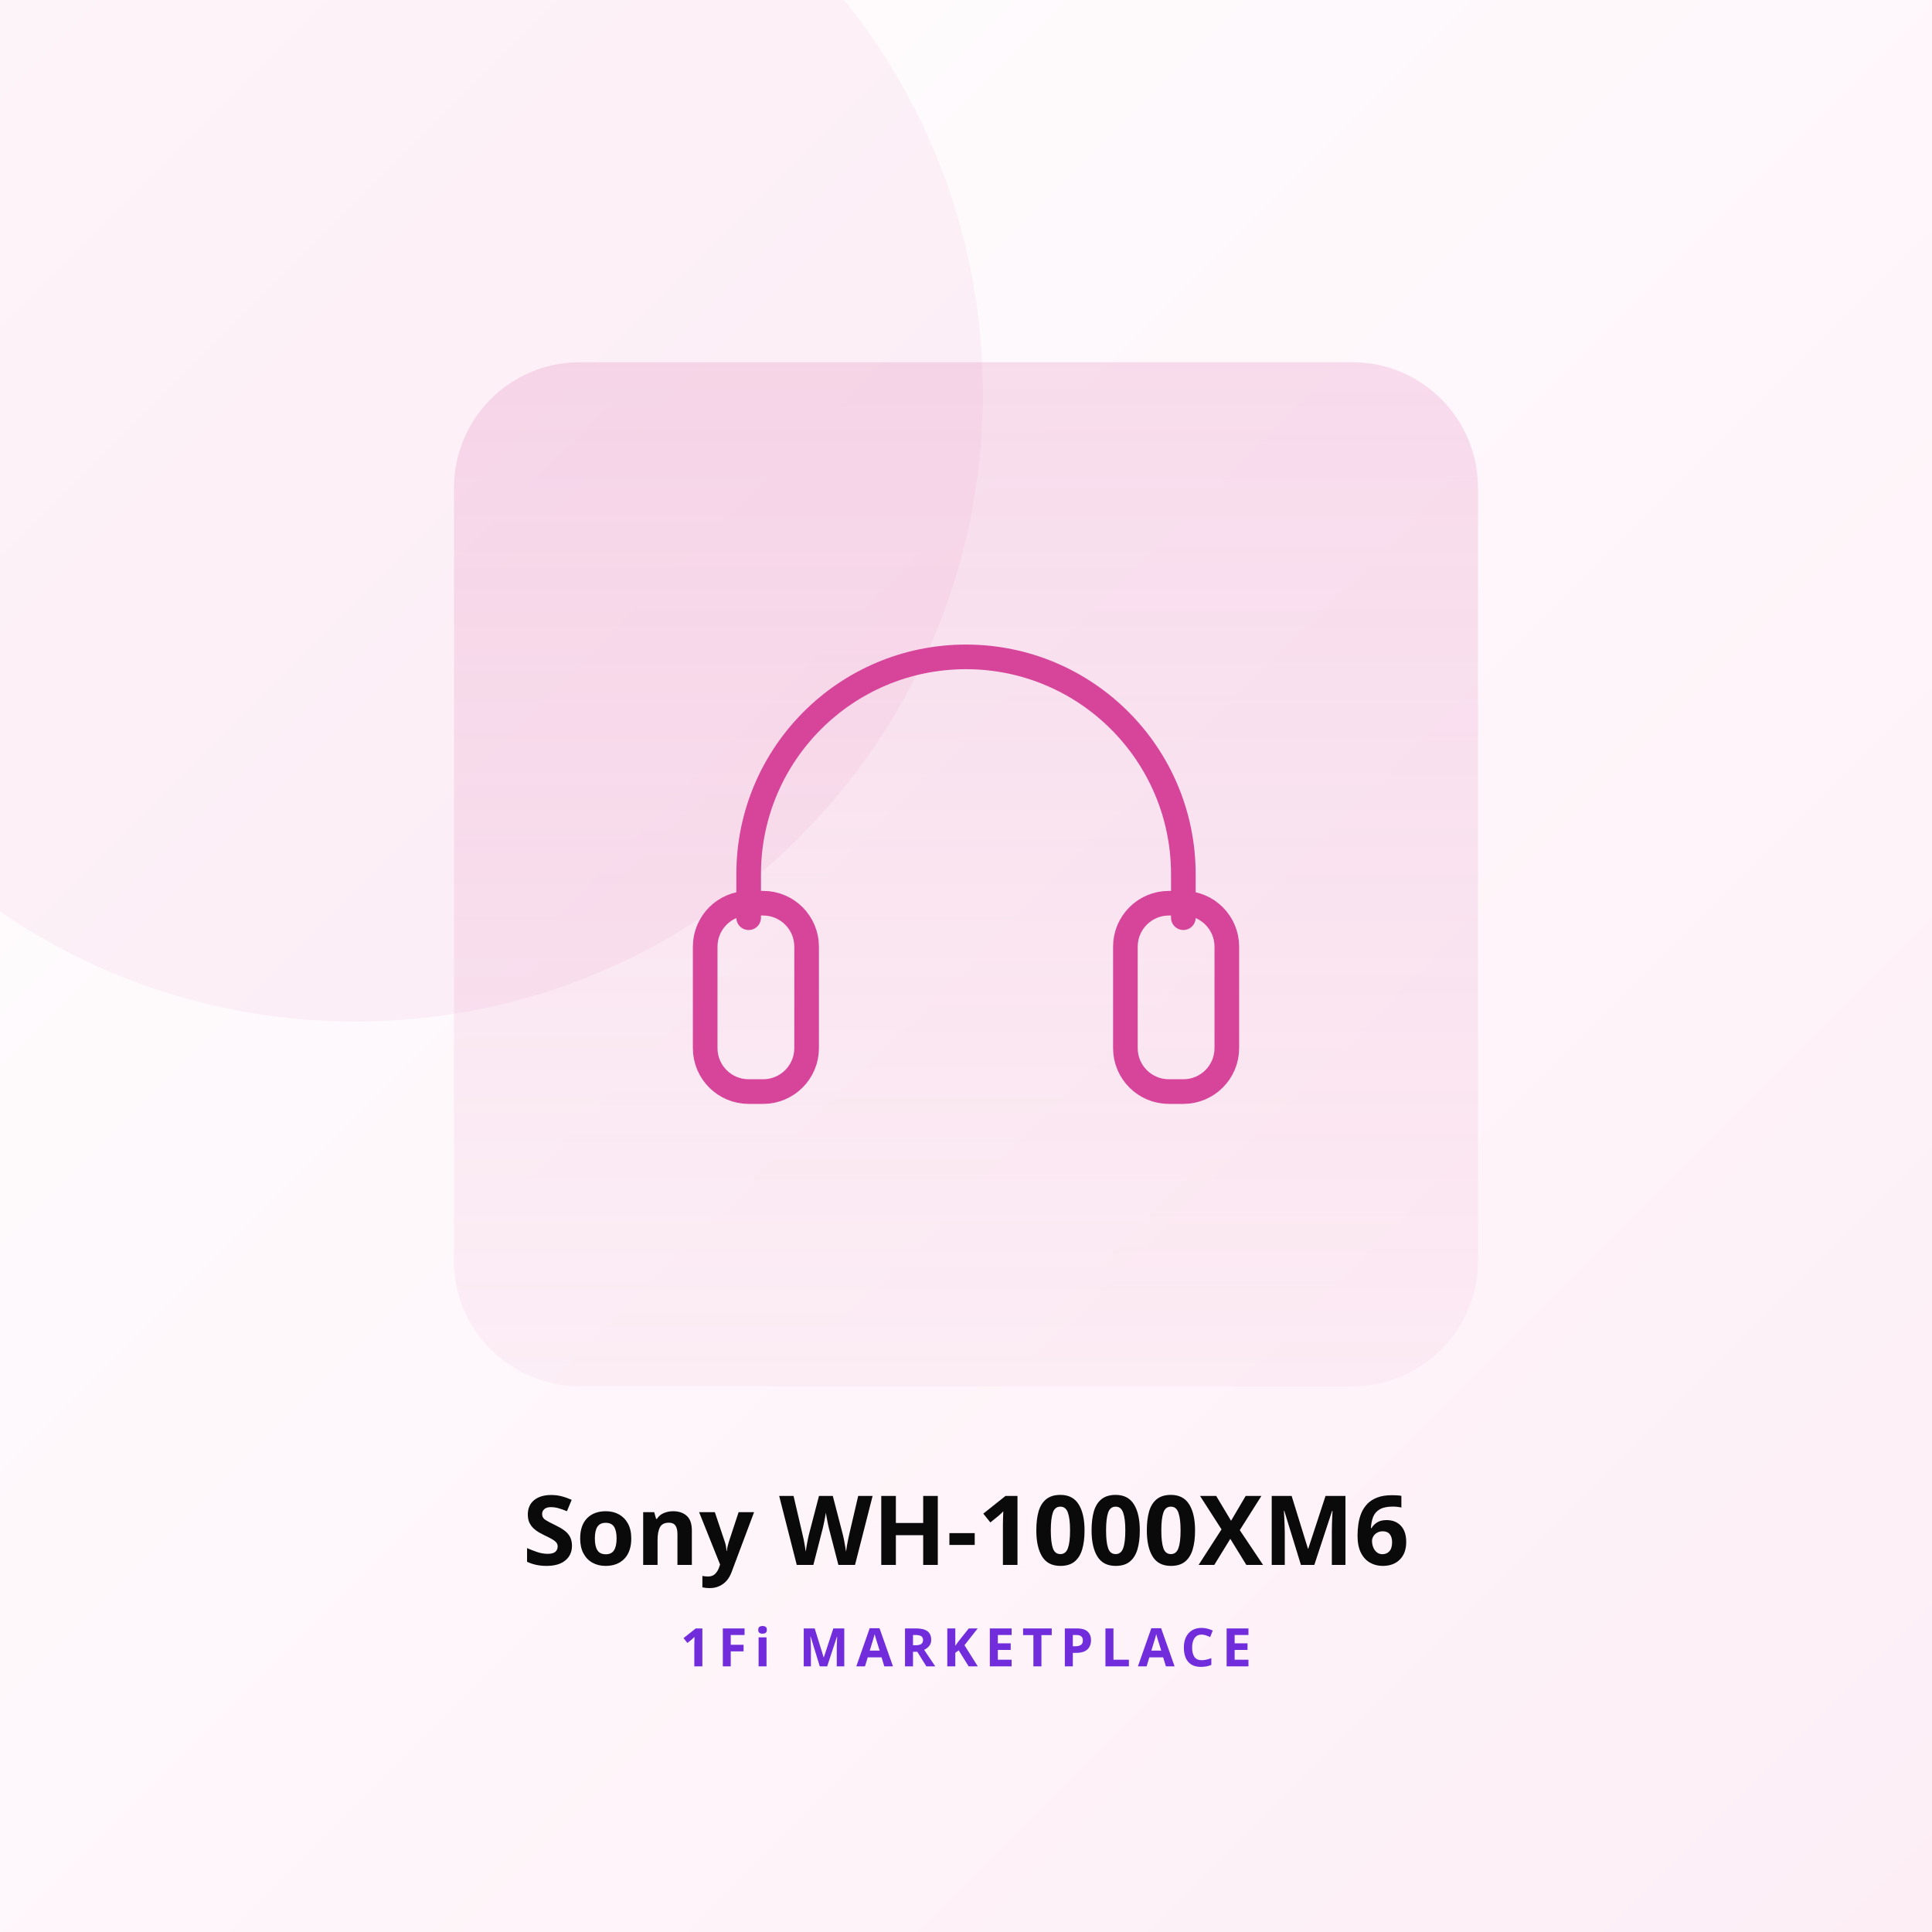
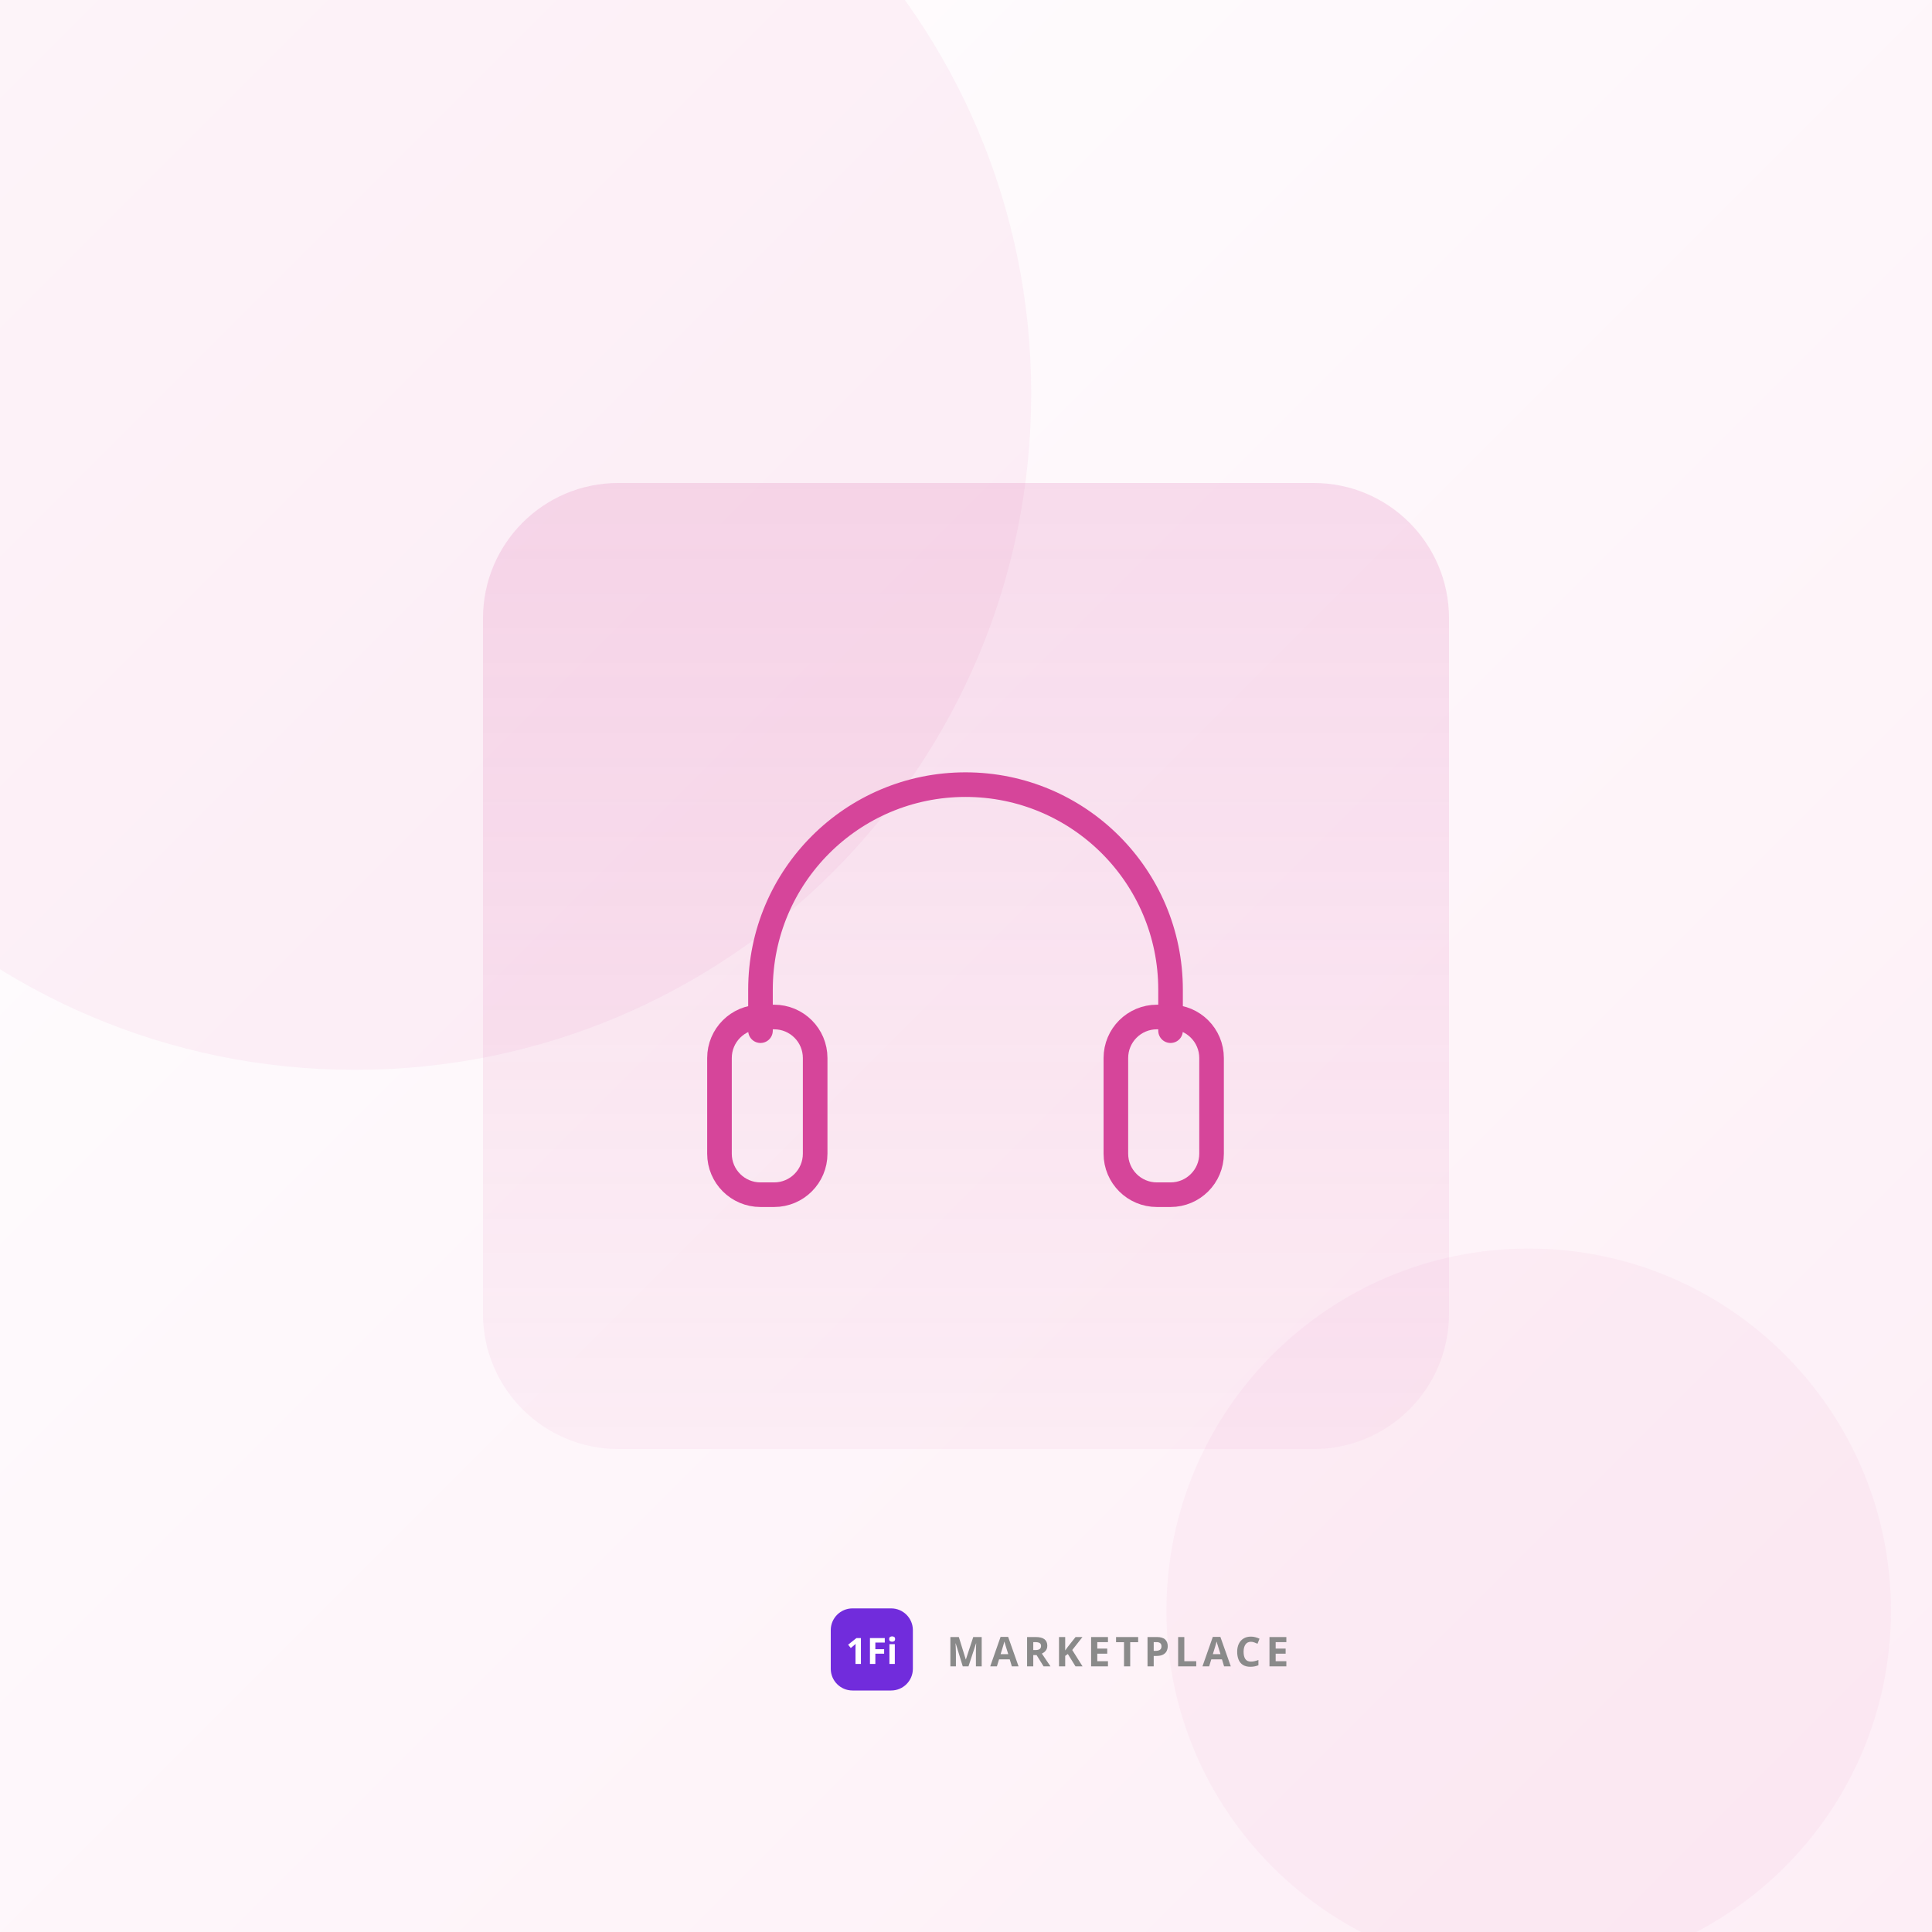
<svg xmlns="http://www.w3.org/2000/svg" viewBox="0 0 800 800" role="img" aria-label="Sony WH-1000XM6">
  <defs>
    <linearGradient id="bg" x1="0" y1="0" x2="1" y2="1">
      <stop offset="0" stop-color="#ffffff" />
      <stop offset="1" stop-color="#FDEEF6" />
    </linearGradient>
    <linearGradient id="pill" x1="0" y1="0" x2="0" y2="1">
      <stop offset="0" stop-color="#D6459A" stop-opacity="0.16" />
      <stop offset="1" stop-color="#D6459A" stop-opacity="0.05" />
    </linearGradient>
  </defs>
  <rect width="800" height="800" fill="url(#bg)" />
-   <circle cx="147" cy="163" r="260" fill="#D6459A" opacity="0.06" />
-   <rect x="188" y="150" width="424" height="424" rx="52" fill="url(#pill)" />
-   <g transform="translate(220 182) scale(3.0)" fill="none" stroke="#D6459A" stroke-width="3.4" stroke-linecap="round" stroke-linejoin="round">
+   <circle cx="147" cy="163" r="280" fill="#D6459A" opacity="0.06" />
+   <circle cx="633" cy="667" r="150" fill="#D6459A" opacity="0.05" />
+   <rect x="200" y="200" width="400" height="400" rx="56" fill="url(#pill)" />
+   <g transform="translate(230 240) scale(2.83)" fill="none" stroke="#D6459A" stroke-width="3.6" stroke-linecap="round" stroke-linejoin="round">
    <path d="M30 66 v-6 a30 30 0 0 1 60 0 v6" />
    <rect x="24" y="64" width="14" height="26" rx="6" />
    <rect x="82" y="64" width="14" height="26" rx="6" />
  </g>
-   <text x="400" y="648" text-anchor="middle" font-family="Geist, Segoe UI, system-ui, sans-serif" font-size="40" font-weight="700" fill="#0a0a0a">Sony WH-1000XM6</text>
-   <text x="400" y="690" text-anchor="middle" font-family="Geist, Segoe UI, system-ui, sans-serif" font-size="22" font-weight="600" letter-spacing="3" fill="#712CDC">1Fi MARKETPLACE</text>
+   <g transform="translate(348 690)" aria-label="Sony WH-1000XM6">
+     <rect x="-4" y="-24" width="34" height="34" rx="9" fill="#712CDC" />
+     <text x="13" y="-1" text-anchor="middle" font-family="Geist, Segoe UI, system-ui, sans-serif" font-size="15" font-weight="700" fill="#ffffff">1Fi</text>
+     <text x="44" y="0" font-family="Geist, Segoe UI, system-ui, sans-serif" font-size="17" font-weight="600" letter-spacing="2" fill="#8a8a8a">MARKETPLACE</text>
+   </g>
</svg>
